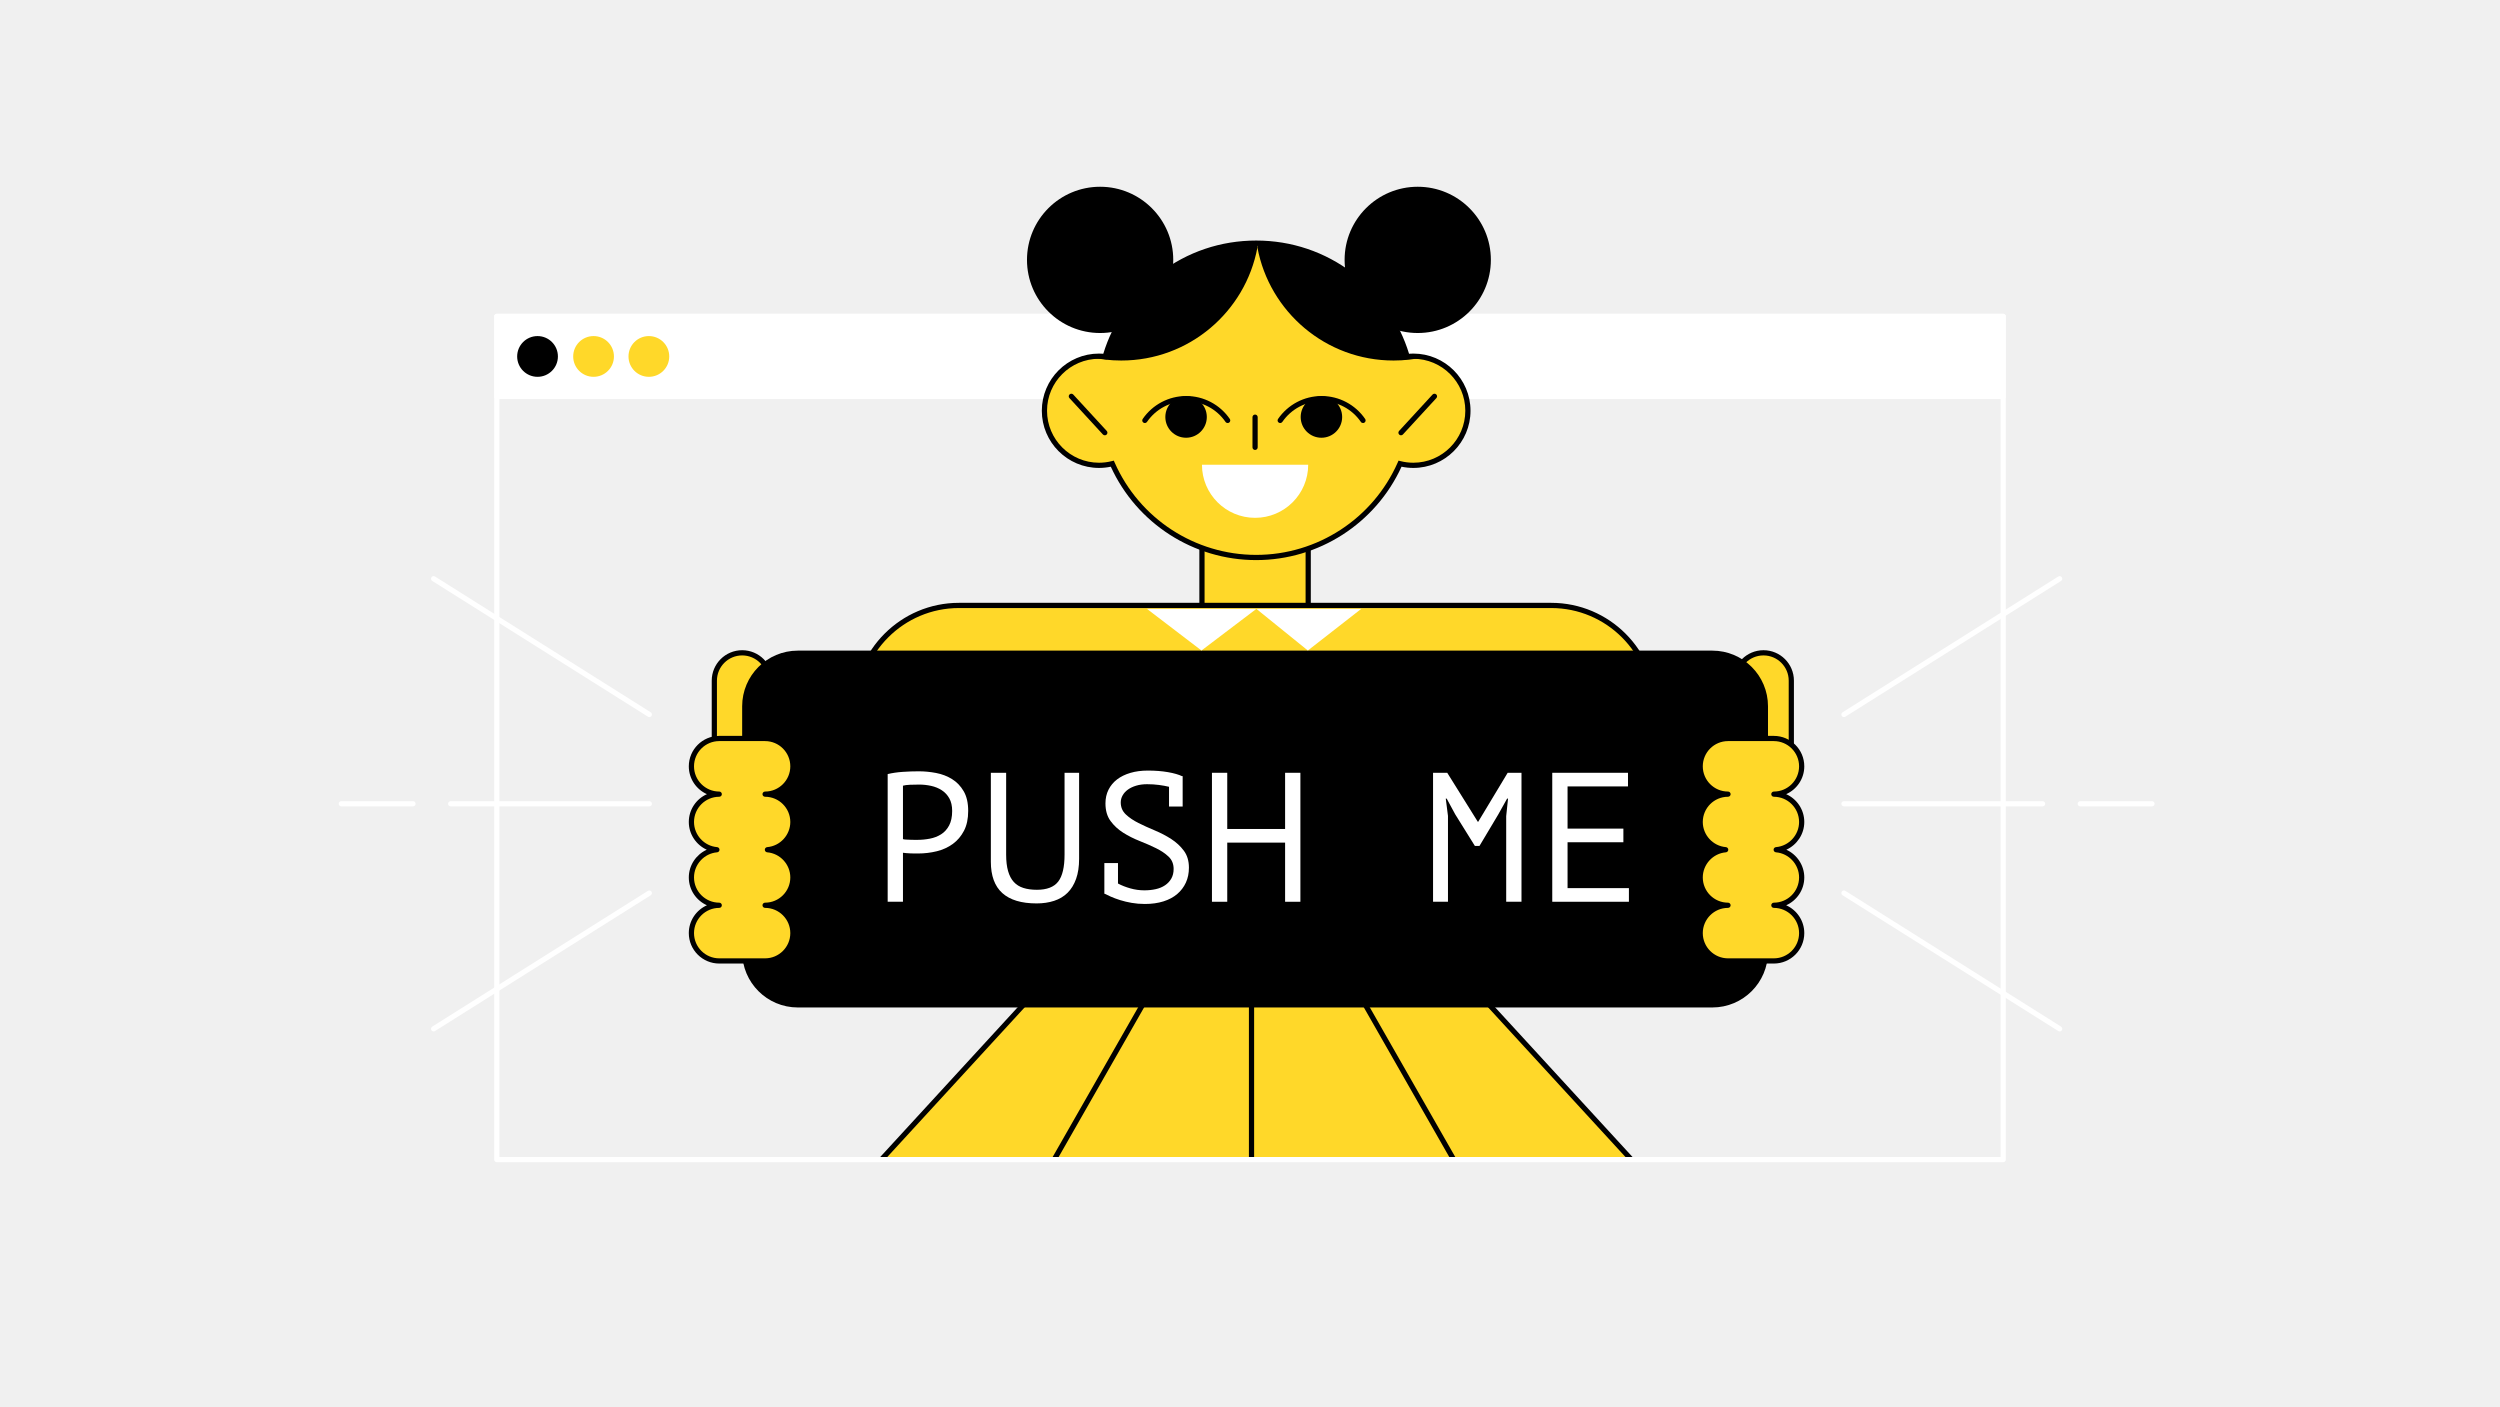
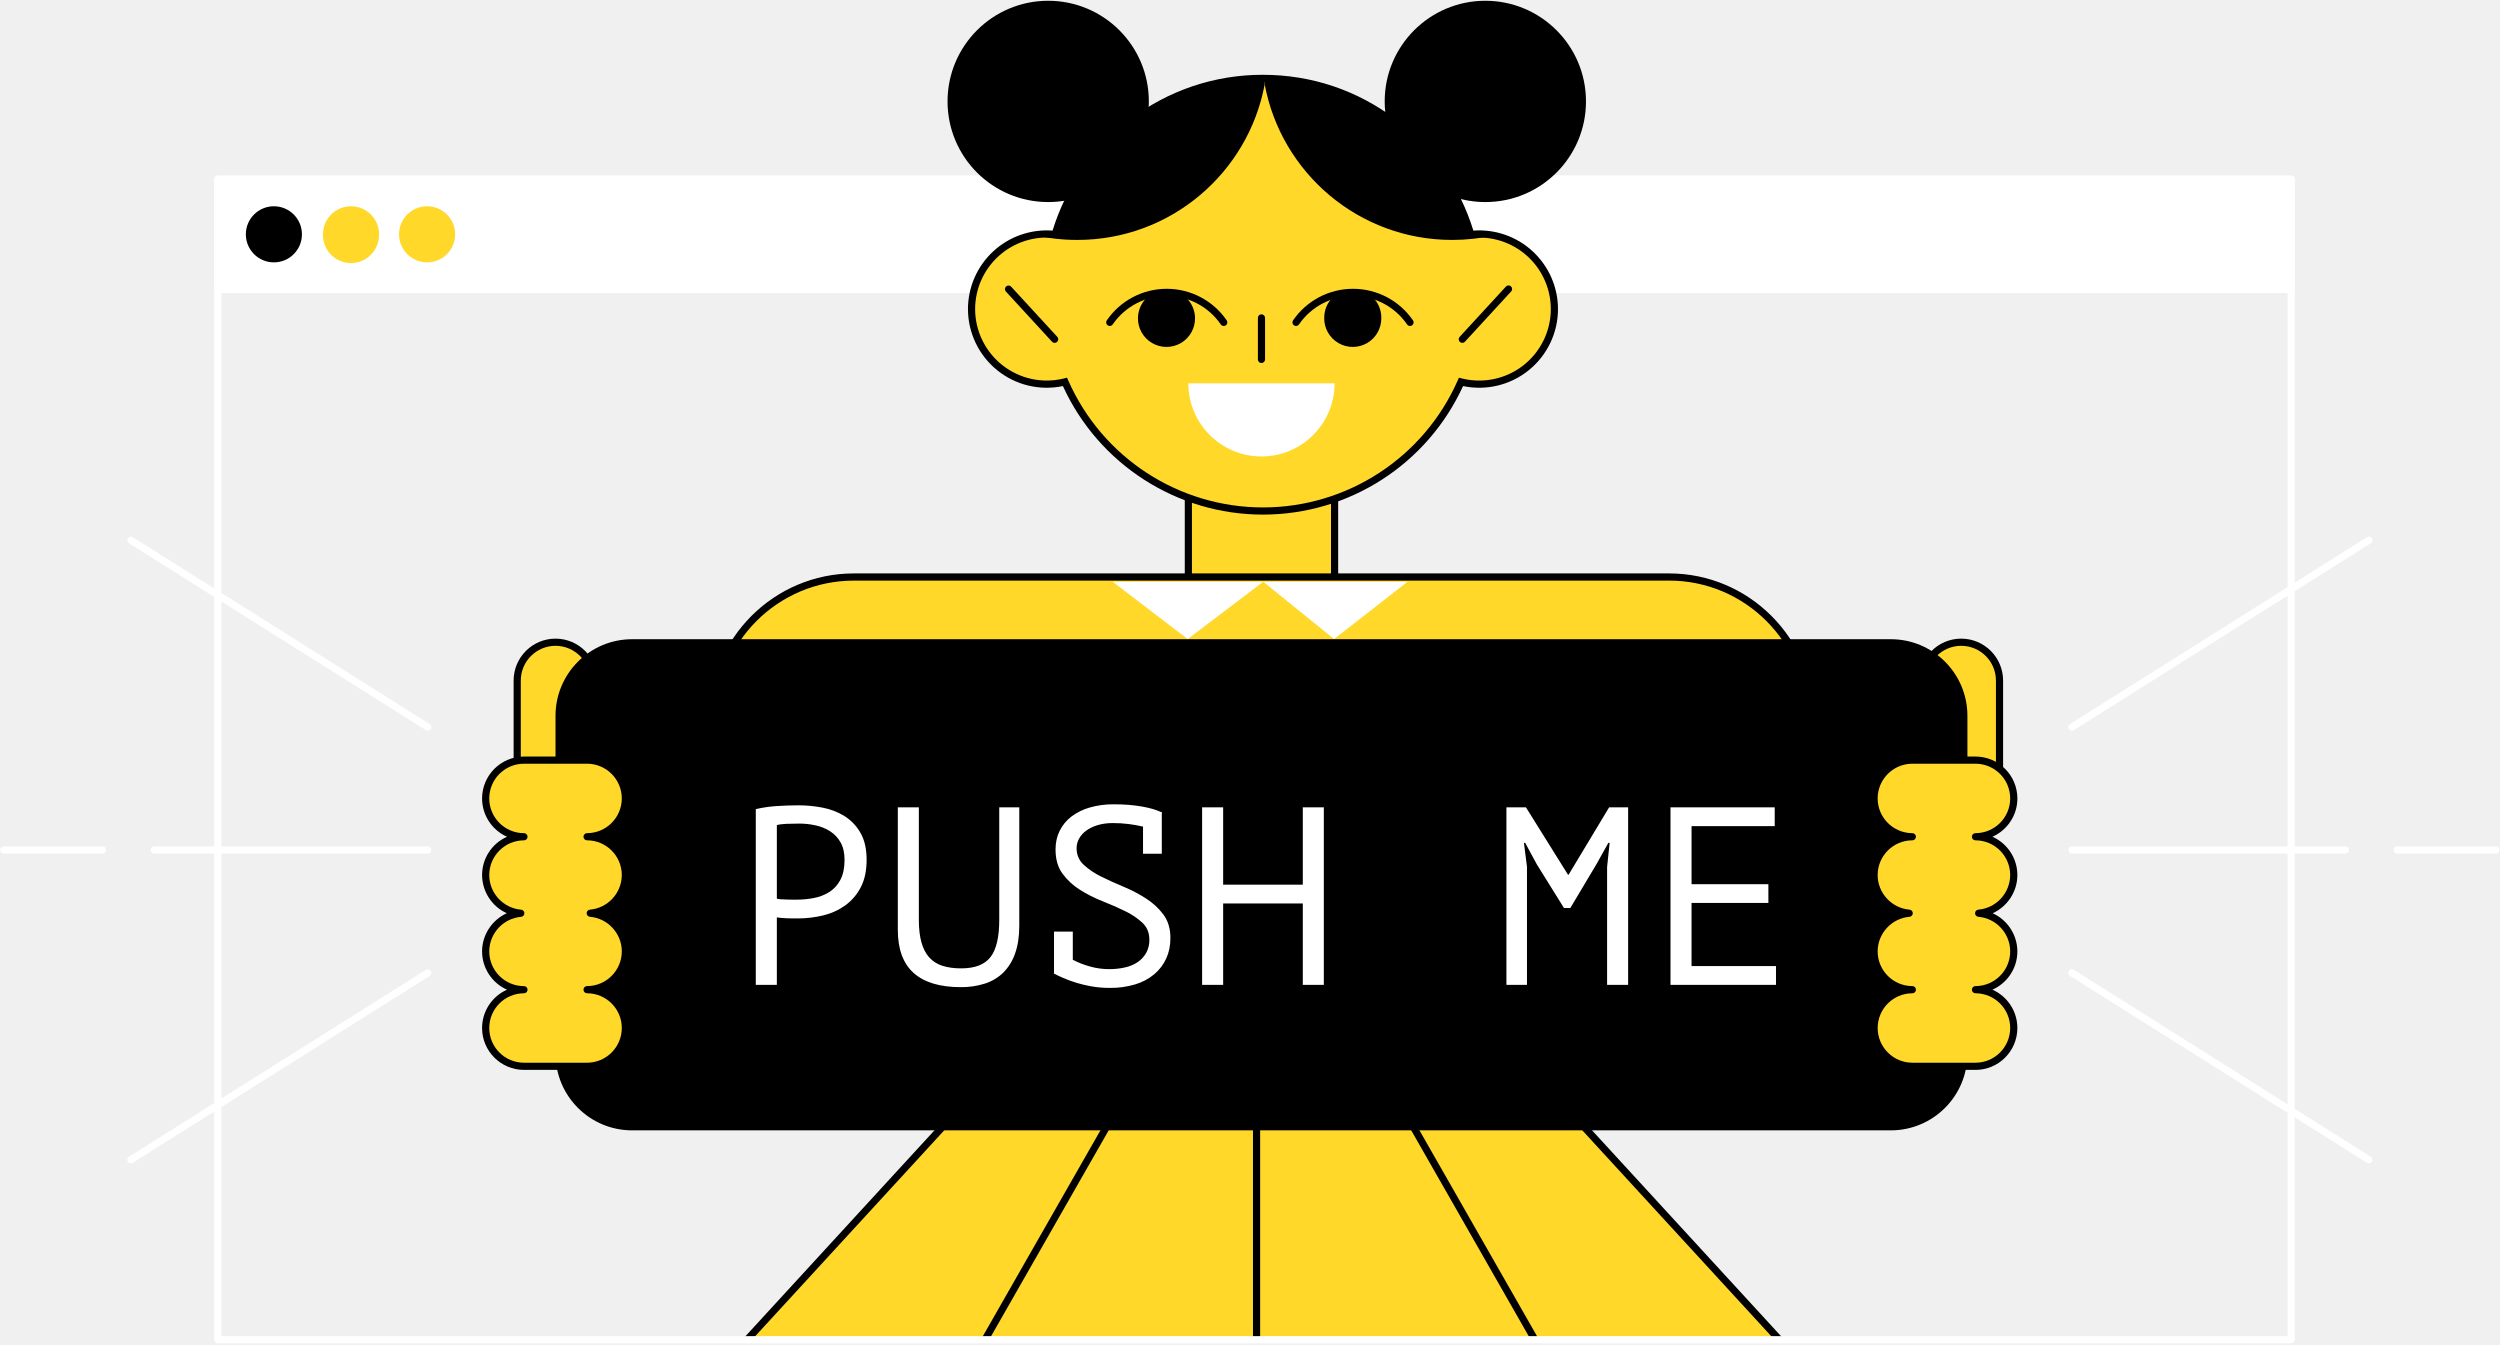
- <svg xmlns="http://www.w3.org/2000/svg" xmlns:xlink="http://www.w3.org/1999/xlink" version="1.1" id="Layer_1" x="0px" y="0px" width="1920px" height="1080px" viewBox="0 0 1920 1080" enable-background="new 0 0 1920 1080" xml:space="preserve">
+ <svg xmlns="http://www.w3.org/2000/svg" viewBox="0 0 1395 750">
+   <path fill="#ffd829" d="M992.9 747.57 882.58 627.38H527.22l-110.34 120.2" />
+   <path d="M991.43 748.93 881.7 629.39H528.1L418.35 748.92l-2.94-2.7 110.93-120.85h357.1l110.94 120.84Z" />
+   <path fill="#ddf6c5" d="m618.23 627.38-68.64 120.2" />
+   <path d="m616.53 626.37 3.47 1.98-68.65 120.18-3.47-1.98Z" />
+   <path fill="#ddf6c5" d="m787.9 627.38 68.64 120.2" />
+   <path d="m789.59 626.4 68.64 120.2-3.48 1.99-68.63-120.2ZM699.16 627.38h4v120.2h-4Z" />
+   <path fill="#ffd829" d="M663.1 249.05h81.6v84.24h-81.6Z" />
+   <path d="M746.7 335.3h-85.6v-88.25h85.6Zm-81.6-4h77.6v-80.25h-77.6Z" />
+   <path fill="#ffd829" d="M1010.14 459.44a78.8 78.8 0 0 1-78.8 78.8H476.46a78.8 78.8 0 0 1-78.8-78.8v-58.67a78.8 78.8 0 0 1 78.8-78.8h454.9a78.8 78.8 0 0 1 78.8 78.8Z" />
+   <path d="M931.35 540.24h-454.9c-44.55 0-80.8-36.25-80.8-80.8v-58.67c0-44.55 36.25-80.8 80.8-80.8h454.9c44.55 0 80.8 36.25 80.8 80.8v58.67c0 44.55-36.25 80.8-80.8 80.8Zm-454.9-216.26c-42.34 0-76.8 34.45-76.8 76.8v58.66c0 42.35 34.46 76.8 76.8 76.8h454.9c42.35 0 76.8-34.45 76.8-76.8v-58.67c0-42.34-34.45-76.8-76.8-76.8Z" />
  <g>
+     <path fill="#ffd829" d="M331.35 431.7v-51.96a21.37 21.37 0 1 0-42.75 0v51.97a21.38 21.38 0 0 0 42.75 0Z" />
+     <path d="M309.98 455.08a23.4 23.4 0 0 1-23.38-23.37v-51.97a23.4 23.4 0 0 1 23.38-23.38 23.4 23.4 0 0 1 23.37 23.38v51.97a23.4 23.4 0 0 1-23.37 23.37Zm0-94.72a19.4 19.4 0 0 0-19.38 19.38v51.97a19.4 19.4 0 0 0 19.38 19.37 19.4 19.4 0 0 0 19.37-19.37v-51.97a19.4 19.4 0 0 0-19.37-19.38Z" />
+   </g>
+   <g>
+     <path fill="#fff" d="M1278.47 749.57H121.53a2 2 0 0 1-2-2V100.01c0-1.1.9-2 2-2h1156.94a2 2 0 0 1 2 2v647.56a2 2 0 0 1-2 2Zm-1154.94-4h1152.94V102.01H123.53Z" />
+     <g fill="#fff">
+       <path d="M121.53 100h1156.94v61.5H121.53Z" />
+       <path d="M1278.47 163.5H121.53a2 2 0 0 1-2-2V100c0-1.1.9-2 2-2h1156.94a2 2 0 0 1 2 2v61.5a2 2 0 0 1-2 2Zm-1154.94-4h1152.94V102H123.53Z" />
+     </g>
+     <path d="M168.48 130.75a15.65 15.65 0 1 1-31.3 0 15.65 15.65 0 0 1 31.3 0Z" />
+     <path fill="#ffd829" d="M211.5 130.75a15.65 15.65 0 1 1-31.29 0 15.65 15.65 0 0 1 31.3 0ZM253.98 130.75a15.65 15.65 0 1 1-31.3 0 15.65 15.65 0 0 1 31.3 0Z" />
+   </g>
+   <g>
+     <path fill="#ffd829" d="M1115.73 431.7v-51.96a21.37 21.37 0 1 0-42.75 0v51.97a21.38 21.38 0 0 0 42.75 0Z" />
+     <path d="M1094.36 455.08a23.4 23.4 0 0 1-23.38-23.37v-51.97a23.4 23.4 0 0 1 23.38-23.38 23.4 23.4 0 0 1 23.37 23.38v51.97a23.4 23.4 0 0 1-23.37 23.37Zm0-94.72a19.4 19.4 0 0 0-19.38 19.38v51.97a19.4 19.4 0 0 0 19.38 19.37 19.4 19.4 0 0 0 19.37-19.37v-51.97a19.4 19.4 0 0 0-19.37-19.38Z" />
+   </g>
+   <g>
+     <path d="M1097.82 587.99a42.75 42.75 0 0 1-42.75 42.75H352.73a42.75 42.75 0 0 1-42.75-42.75V399.44a42.75 42.75 0 0 1 42.75-42.76h702.34a42.75 42.75 0 0 1 42.75 42.76Z" />
+   </g>
+   <g fill="#fff">
+     <path d="M421.73 451.49a71.3 71.3 0 0 1 11.6-1.7c4.16-.28 8.26-.42 12.32-.42 4.34 0 8.75.42 13.23 1.27 4.48.85 8.56 2.4 12.24 4.67a26.28 26.28 0 0 1 8.98 9.34c2.31 3.96 3.47 9.01 3.47 15.14 0 6.04-1.08 11.13-3.25 15.28a28.64 28.64 0 0 1-8.64 10.12 34.94 34.94 0 0 1-12.3 5.6 59.93 59.93 0 0 1-14.3 1.69h-2.33a81.67 81.67 0 0 1-6.87-.28 23.4 23.4 0 0 1-2.4-.29v37.64h-11.75V451.5Zm24.25 8.07c-2.47 0-4.83.04-7.1.14-2.28.1-4.08.33-5.4.7v41.04c.47.2 1.23.3 2.27.36l3.27.14c1.13.05 2.22.07 3.27.07h2.27c3.22 0 6.41-.3 9.58-.92a24.88 24.88 0 0 0 8.6-3.33 17.6 17.6 0 0 0 6.18-6.79c1.56-2.92 2.34-6.65 2.34-11.18 0-3.87-.73-7.1-2.2-9.7a17.58 17.58 0 0 0-5.82-6.22 24.6 24.6 0 0 0-8.17-3.32c-3.03-.66-6.06-1-9.1-1ZM557.58 450.5h11.18v66.08c0 5.94-.78 11.09-2.33 15.43a27.96 27.96 0 0 1-6.57 10.68 25.86 25.86 0 0 1-10.3 6.16 43.1 43.1 0 0 1-13.42 1.98c-11.68 0-20.46-2.64-26.34-7.93-5.88-5.28-8.82-13.3-8.82-24.05V450.5h11.74v62.83c0 5 .5 9.22 1.49 12.66.99 3.45 2.45 6.23 4.38 8.35a16.47 16.47 0 0 0 7.36 4.6c2.97.94 6.44 1.41 10.4 1.41 7.64 0 13.09-2.1 16.35-6.3 3.25-4.19 4.88-11.1 4.88-20.72ZM598.61 535.54a47.3 47.3 0 0 0 9.55 3.75c3.54 1 7.1 1.49 10.69 1.49 3.11 0 6.03-.3 8.77-.92 2.74-.61 5.12-1.6 7.15-2.97a15.27 15.27 0 0 0 4.8-5.17 14.65 14.65 0 0 0 1.78-7.36c0-3.86-1.3-7.02-3.9-9.48a38.75 38.75 0 0 0-9.69-6.5 179.91 179.91 0 0 0-12.6-5.52 74.63 74.63 0 0 1-12.58-6.37 35.27 35.27 0 0 1-9.7-8.99c-2.6-3.54-3.89-8.04-3.89-13.51 0-3.87.78-7.36 2.34-10.47a22.65 22.65 0 0 1 6.57-7.93 31.07 31.07 0 0 1 10.26-5.02 47.3 47.3 0 0 1 13.38-1.77c5.66 0 10.8.4 15.42 1.2 4.62.8 8.3 1.87 11.04 3.19l.28-.14v.28h.14l-.14.42v22.64h-10.47v-15.14a77.62 77.62 0 0 0-7.78-1.41 69.02 69.02 0 0 0-9.06-.57c-3.11 0-5.92.38-8.42 1.13-2.5.76-4.62 1.77-6.37 3.05a13.8 13.8 0 0 0-4.03 4.45 10.9 10.9 0 0 0-1.41 5.38c0 3.68 1.3 6.75 3.89 9.2a39.98 39.98 0 0 0 9.69 6.58c3.87 1.93 8.07 3.84 12.6 5.73a79.63 79.63 0 0 1 12.59 6.58c3.87 2.5 7.1 5.5 9.7 8.98 2.58 3.5 3.88 7.84 3.88 13.02 0 4.25-.77 8.07-2.33 11.47a25.2 25.2 0 0 1-6.65 8.77 29.98 29.98 0 0 1-10.61 5.66 47.35 47.35 0 0 1-14.23 1.98c-3.58 0-6.98-.28-10.18-.85a69.39 69.39 0 0 1-16.07-4.81 75.52 75.52 0 0 1-5.02-2.4l.14-.43v-22.92h10.48v15.7ZM726.96 504.13h-44.44v45.42h-11.74V450.5h11.74v43.16h44.44V450.5h11.74v99.05h-11.74ZM896.76 483.75l1.42-13.44h-.71l-6.8 12.17-14.43 24.2h-3.53l-15.15-24.34-6.5-12.03h-.71l1.7 13.3v65.94h-11.47V450.5h10.9l23.49 37.64h.28l22.64-37.64h10.61v99.05h-11.74v-65.8ZM932.14 450.5h58.15v10.47h-46.4v32.4h42.87v10.48h-42.88v35.23H991v10.47h-58.86Z" />
+   </g>
+   <g>
+     <path fill="#ffd829" d="M348.96 488.29c0-11.8-9.57-21.38-21.38-21.38a21.38 21.38 0 0 0 0-42.75h-35.2a21.38 21.38 0 1 0 0 42.75 21.37 21.37 0 0 0-1.8 42.67 21.37 21.37 0 0 0 1.8 42.67 21.38 21.38 0 0 0 0 42.75h35.2a21.37 21.37 0 0 0 0-42.75 21.37 21.37 0 0 0 1.8-42.67 21.37 21.37 0 0 0 19.58-21.3Z" />
+     <path d="M327.58 597h-35.2A23.4 23.4 0 0 1 269 573.63a23.4 23.4 0 0 1 13.92-21.38A23.41 23.41 0 0 1 269 530.88c0-9.35 5.65-17.6 13.78-21.3a23.53 23.53 0 0 1-13.78-21.3 23.4 23.4 0 0 1 13.92-21.37A23.41 23.41 0 0 1 269 445.54a23.4 23.4 0 0 1 23.38-23.38h35.2a23.4 23.4 0 0 1 23.38 23.38c0 9.52-5.73 17.73-13.92 21.37a23.41 23.41 0 0 1 13.92 21.38c0 9.34-5.65 17.59-13.78 21.3a23.53 23.53 0 0 1 13.78 21.29c0 9.52-5.73 17.73-13.92 21.37a23.41 23.41 0 0 1 13.92 21.38A23.4 23.4 0 0 1 327.58 597Zm-33.2-44.75a2 2 0 0 1-2 2A19.4 19.4 0 0 0 273 573.63 19.4 19.4 0 0 0 292.38 593h35.2a19.4 19.4 0 0 0 19.38-19.38 19.4 19.4 0 0 0-19.38-19.38 2 2 0 0 1 0-4 19.4 19.4 0 0 0 19.38-19.37c0-10-7.8-18.47-17.75-19.3a2 2 0 0 1 0-3.99 19.48 19.48 0 0 0 17.75-19.3 19.4 19.4 0 0 0-19.38-19.38 2 2 0 0 1 0-4 19.4 19.4 0 0 0 19.38-19.37 19.4 19.4 0 0 0-19.38-19.38h-35.2A19.4 19.4 0 0 0 273 445.54a19.4 19.4 0 0 0 19.38 19.37 2 2 0 0 1 0 4A19.4 19.4 0 0 0 273 488.3c0 10 7.8 18.47 17.75 19.3a2 2 0 0 1 0 3.99 19.47 19.47 0 0 0-17.75 19.3 19.4 19.4 0 0 0 19.38 19.37 2 2 0 0 1 2 2Z" />
+   </g>
+   <g>
+     <path fill="#ffd829" d="M1123.7 488.29c0-11.8-9.57-21.38-21.38-21.38a21.38 21.38 0 0 0 0-42.75h-35.2a21.37 21.37 0 1 0 0 42.75 21.37 21.37 0 0 0-1.8 42.67 21.37 21.37 0 0 0 1.8 42.67 21.38 21.38 0 0 0 0 42.75h35.2a21.37 21.37 0 0 0 0-42.75 21.37 21.37 0 0 0 1.8-42.67 21.37 21.37 0 0 0 19.58-21.3Z" />
+     <path d="M1102.32 597h-35.2a23.4 23.4 0 0 1-23.38-23.37c0-9.53 5.72-17.74 13.91-21.38a23.41 23.41 0 0 1-13.91-21.37c0-9.35 5.65-17.6 13.78-21.3a23.53 23.53 0 0 1-13.78-21.3c0-9.51 5.72-17.73 13.91-21.37a23.41 23.41 0 0 1-13.91-21.37 23.4 23.4 0 0 1 23.37-23.38h35.21a23.4 23.4 0 0 1 23.38 23.38c0 9.52-5.73 17.73-13.92 21.37a23.41 23.41 0 0 1 13.91 21.38c0 9.34-5.64 17.59-13.77 21.3a23.53 23.53 0 0 1 13.77 21.29c0 9.52-5.72 17.73-13.91 21.37a23.41 23.41 0 0 1 13.91 21.38 23.4 23.4 0 0 1-23.37 23.38Zm-33.2-44.75a2 2 0 0 1-2 2 19.4 19.4 0 0 0-19.38 19.38A19.4 19.4 0 0 0 1067.1 593h35.21a19.4 19.4 0 0 0 19.38-19.38 19.4 19.4 0 0 0-19.38-19.38 2 2 0 0 1 0-4 19.4 19.4 0 0 0 19.38-19.37c0-10-7.8-18.47-17.75-19.3a2 2 0 0 1 0-3.99 19.48 19.48 0 0 0 17.74-19.3 19.4 19.4 0 0 0-19.37-19.38 2 2 0 0 1 0-4 19.4 19.4 0 0 0 19.38-19.37 19.4 19.4 0 0 0-19.38-19.38h-35.2a19.4 19.4 0 0 0-19.38 19.38 19.4 19.4 0 0 0 19.37 19.37 2 2 0 0 1 0 4 19.4 19.4 0 0 0-19.37 19.38c0 10 7.8 18.47 17.75 19.3a2 2 0 0 1 0 3.99 19.47 19.47 0 0 0-17.75 19.3 19.4 19.4 0 0 0 19.37 19.37 2 2 0 0 1 2 2Z" />
+   </g>
+   <g>
+     <path fill="#ffd829" d="M825.45 130.55c-1.6 0-3.2.1-4.75.27-14.57-50.3-60.97-87.08-115.96-87.08-55 0-101.4 36.78-115.96 87.08a41.91 41.91 0 1 0 5.47 82.29c18.72 42.43 61.14 72.04 110.49 72.04 49.35 0 91.77-29.61 110.49-72.04a41.91 41.91 0 1 0 10.22-82.56Z" />
+     <path d="M704.74 287.15c-48.05 0-91.7-28.1-111.64-71.72a43.96 43.96 0 0 1-52.98-42.97 43.96 43.96 0 0 1 47.21-43.78 123.68 123.68 0 0 1 43.05-61.86 121.58 121.58 0 0 1 74.36-25.08c27.13 0 52.84 8.67 74.35 25.09a123.69 123.69 0 0 1 43.05 61.85 43.96 43.96 0 0 1 47.22 43.78 43.96 43.96 0 0 1-52.98 42.97 122.82 122.82 0 0 1-111.64 71.72ZM595.4 210.76l.68 1.54a118.82 118.82 0 0 0 108.66 70.85c47.02 0 89.67-27.8 108.66-70.85l.68-1.54 1.63.41a39.96 39.96 0 0 0 49.65-38.71 39.96 39.96 0 0 0-44.44-39.65l-1.68.19-.47-1.62c-7-24.2-21.96-46-42.1-61.37a117.61 117.61 0 0 0-71.93-24.27A117.6 117.6 0 0 0 632.81 70a119.6 119.6 0 0 0-42.1 61.37l-.48 1.62-1.67-.19a39.96 39.96 0 0 0-44.44 39.65 39.96 39.96 0 0 0 49.65 38.71Z" />
+     <path fill="#ddf6c5" d="m562.8 161.37 25.7 27.94" />
+     <path d="M588.5 191.31a2 2 0 0 1-1.47-.64l-25.7-27.94a2 2 0 1 1 2.94-2.71l25.7 27.94a2 2 0 0 1-1.47 3.35Z" />
+     <path fill="#ddf6c5" d="m841.67 161.37-25.7 27.94" />
+     <path d="M815.97 191.31a2 2 0 0 1-1.48-3.35l25.71-27.94a2 2 0 1 1 2.94 2.7l-25.7 27.95a2 2 0 0 1-1.48.64Z" />
    <g>
-       <g>
-         <g>
-           <polyline fill="#FFD829" points="1252.906,890.573 1142.568,770.385 968.624,770.385 961.165,770.385 787.221,770.385       676.882,890.573     " />
-           <polygon points="1251.433,891.926 1141.689,772.385 788.1,772.385 678.355,891.926 675.409,889.221 786.342,768.385       1143.447,768.385 1254.38,889.221     " />
-         </g>
-         <g>
-           <line fill="#DDF6C5" x1="878.234" y1="770.385" x2="809.594" y2="890.573" />
-           <rect x="841.914" y="761.275" transform="matrix(0.8683 0.496 -0.496 0.8683 523.0864 -309.2385)" width="4" height="138.408" />
-         </g>
-         <g>
-           <line fill="#DDF6C5" x1="1047.897" y1="770.385" x2="1116.536" y2="890.573" />
-           <rect x="1013.013" y="828.479" transform="matrix(0.4959 0.8684 -0.8684 0.4959 1266.688 -521.1345)" width="138.407" height="4" />
-         </g>
-         <g>
-           <rect x="959.165" y="770.385" width="4" height="120.188" />
-         </g>
-       </g>
-       <g>
-         <rect x="923.107" y="392.051" fill="#FFD829" width="81.588" height="84.241" />
-         <path d="M1006.695,478.292h-85.588v-88.241h85.588V478.292z M925.107,474.292h77.588v-80.241h-77.588V474.292z" />
-       </g>
-       <g>
-         <path fill="#FFD829" d="M1270.145,602.44c0,43.517-35.276,78.795-78.796,78.795H736.454c-43.518,0-78.796-35.278-78.796-78.795     v-58.668c0-43.52,35.278-78.796,78.796-78.796h454.895c43.52,0,78.796,35.276,78.796,78.796V602.44z" />
-         <path d="M1191.349,683.235H736.454c-44.551,0-80.796-36.244-80.796-80.795v-58.668c0-44.551,36.245-80.796,80.796-80.796h454.895     c44.551,0,80.796,36.245,80.796,80.796v58.668C1272.145,646.991,1235.899,683.235,1191.349,683.235z M736.454,466.977     c-42.345,0-76.796,34.451-76.796,76.796v58.668c0,42.345,34.451,76.795,76.796,76.795h454.895     c42.346,0,76.796-34.45,76.796-76.795v-58.668c0-42.345-34.45-76.796-76.796-76.796H736.454z" />
-       </g>
-       <g>
-         <path fill="#FFD829" d="M591.354,574.708v-51.973c0-11.806-9.569-21.376-21.374-21.376s-21.375,9.57-21.375,21.376v51.973     c0,11.804,9.57,21.375,21.375,21.375S591.354,586.512,591.354,574.708z" />
-         <path d="M569.98,598.083c-12.889,0-23.375-10.486-23.375-23.375v-51.973c0-12.89,10.486-23.376,23.375-23.376     c12.889,0,23.374,10.486,23.374,23.376v51.973C593.354,587.597,582.869,598.083,569.98,598.083z M569.98,503.359     c-10.684,0-19.375,8.692-19.375,19.376v51.973c0,10.684,8.691,19.375,19.375,19.375c10.683,0,19.374-8.691,19.374-19.375v-51.973     C589.354,512.051,580.664,503.359,569.98,503.359z" />
-       </g>
-       <g>
-         <g>
-           <path fill="#FFFFFF" d="M1538.466,892.573H381.534c-1.104,0-2-0.896-2-2V243.009c0-1.104,0.896-2,2-2h1156.932      c1.104,0,2,0.896,2,2v647.564C1540.466,891.678,1539.57,892.573,1538.466,892.573z M383.534,888.573h1152.932V245.009H383.534      V888.573z" />
-         </g>
-         <g>
-           <rect x="381.534" y="243.009" fill="#FFFFFF" width="1156.932" height="61.484" />
-           <path fill="#FFFFFF" d="M1538.466,306.493H381.534c-1.104,0-2-0.896-2-2v-61.484c0-1.104,0.896-2,2-2h1156.932      c1.104,0,2,0.896,2,2v61.484C1540.466,305.598,1539.57,306.493,1538.466,306.493z M383.534,302.493h1152.932v-57.484H383.534      V302.493z" />
-         </g>
-         <g>
-           <circle cx="412.829" cy="273.751" r="15.647" />
-         </g>
-         <g>
-           <circle fill="#FFD829" cx="455.859" cy="273.751" r="15.648" />
-         </g>
-         <g>
-           <circle fill="#FFD829" cx="498.33" cy="273.751" r="15.646" />
-         </g>
-       </g>
-       <g>
-         <path fill="#FFD829" d="M1375.731,574.708v-51.973c0-11.806-9.569-21.376-21.374-21.376s-21.376,9.57-21.376,21.376v51.973     c0,11.804,9.571,21.375,21.376,21.375S1375.731,586.512,1375.731,574.708z" />
-         <path d="M1354.357,598.083c-12.89,0-23.376-10.486-23.376-23.375v-51.973c0-12.89,10.486-23.376,23.376-23.376     c12.889,0,23.374,10.486,23.374,23.376v51.973C1377.731,587.597,1367.246,598.083,1354.357,598.083z M1354.357,503.359     c-10.684,0-19.376,8.692-19.376,19.376v51.973c0,10.684,8.692,19.375,19.376,19.375c10.683,0,19.374-8.691,19.374-19.375v-51.973     C1373.731,512.051,1365.04,503.359,1354.357,503.359z" />
-       </g>
-       <g>
-         <path d="M1357.821,730.987c0,23.611-19.141,42.75-42.75,42.75H612.73c-23.609,0-42.75-19.139-42.75-42.75V542.436     c0-23.613,19.141-42.754,42.75-42.754h702.341c23.609,0,42.75,19.141,42.75,42.754V730.987z" />
-       </g>
-       <g>
-         <path fill="#FFFFFF" d="M681.733,594.49c3.584-0.85,7.451-1.416,11.604-1.699c4.15-0.282,8.254-0.424,12.311-0.424     c4.338,0,8.749,0.424,13.231,1.273c4.479,0.85,8.561,2.406,12.24,4.67s6.673,5.377,8.985,9.34     c2.311,3.961,3.467,9.01,3.467,15.141c0,6.038-1.086,11.133-3.255,15.283c-2.171,4.152-5.048,7.523-8.632,10.117     c-3.586,2.596-7.69,4.457-12.311,5.59c-4.623,1.131-9.388,1.697-14.292,1.697c-0.473,0-1.251,0-2.335,0     c-1.085,0-2.218-0.021-3.396-0.07c-1.181-0.047-2.335-0.117-3.467-0.213c-1.132-0.092-1.935-0.188-2.406-0.283v37.641h-11.745     V594.49z M705.977,602.556c-2.463,0-4.829,0.048-7.102,0.142c-2.273,0.095-4.073,0.332-5.397,0.707v41.037     c0.473,0.189,1.229,0.307,2.271,0.354c1.041,0.049,2.131,0.096,3.268,0.142c1.137,0.049,2.225,0.071,3.268,0.071     c1.042,0,1.8,0,2.273,0c3.219,0,6.414-0.306,9.587-0.92c3.17-0.613,6.036-1.721,8.592-3.326c2.556-1.603,4.616-3.867,6.18-6.792     c1.561-2.923,2.344-6.651,2.344-11.179c0-3.867-0.734-7.098-2.202-9.693c-1.468-2.594-3.41-4.67-5.824-6.227     c-2.414-1.557-5.138-2.664-8.167-3.325C712.038,602.887,709.006,602.556,705.977,602.556z" />
-         <path fill="#FFFFFF" d="M817.577,593.499h11.18v66.083c0,5.943-0.779,11.086-2.33,15.424c-1.555,4.341-3.744,7.902-6.568,10.685     c-2.824,2.784-6.262,4.835-10.307,6.155c-4.049,1.32-8.52,1.98-13.415,1.98c-11.674,0-20.454-2.639-26.338-7.924     c-5.883-5.282-8.824-13.301-8.824-24.056v-68.348h11.745v62.829c0,5.001,0.495,9.222,1.486,12.664     c0.99,3.445,2.452,6.227,4.387,8.35c1.932,2.122,4.387,3.656,7.358,4.599c2.971,0.944,6.438,1.415,10.4,1.415     c7.642,0,13.089-2.098,16.345-6.297c3.254-4.197,4.881-11.108,4.881-20.73V593.499z" />
-         <path fill="#FFFFFF" d="M858.612,678.544c2.83,1.511,6.015,2.76,9.552,3.75c3.538,0.991,7.098,1.485,10.684,1.485     c3.113,0,6.036-0.305,8.773-0.92c2.735-0.611,5.116-1.602,7.146-2.971c2.027-1.367,3.63-3.089,4.811-5.165     c1.179-2.074,1.77-4.528,1.77-7.358c0-3.867-1.298-7.027-3.892-9.48c-2.596-2.453-5.826-4.621-9.693-6.51     c-3.869-1.886-8.065-3.726-12.594-5.519c-4.528-1.791-8.728-3.913-12.594-6.368c-3.87-2.451-7.1-5.447-9.693-8.985     c-2.596-3.538-3.892-8.042-3.892-13.514c0-3.867,0.778-7.358,2.335-10.472s3.75-5.753,6.58-7.924     c2.83-2.17,6.248-3.844,10.259-5.023c4.009-1.179,8.466-1.77,13.372-1.77c5.66,0,10.801,0.402,15.425,1.203     c4.621,0.803,8.3,1.863,11.037,3.184l0.283-0.141v0.283h0.142l-0.142,0.424v22.641H897.81v-15.141     c-2.359-0.566-4.952-1.037-7.783-1.416c-2.83-0.375-5.85-0.565-9.056-0.565c-3.113,0-5.921,0.378-8.42,1.132     c-2.501,0.756-4.623,1.77-6.367,3.043c-1.747,1.273-3.092,2.76-4.033,4.457c-0.944,1.698-1.415,3.491-1.415,5.377     c0,3.68,1.296,6.746,3.892,9.198c2.593,2.454,5.823,4.647,9.692,6.58c3.867,1.935,8.066,3.845,12.595,5.731     c4.528,1.888,8.725,4.081,12.594,6.58c3.867,2.5,7.098,5.496,9.693,8.984c2.593,3.492,3.891,7.832,3.891,13.02     c0,4.244-0.777,8.065-2.334,11.461c-1.557,3.396-3.774,6.322-6.651,8.773c-2.879,2.455-6.416,4.341-10.612,5.66     c-4.199,1.32-8.939,1.982-14.222,1.982c-3.586,0-6.982-0.283-10.188-0.85c-3.208-0.566-6.155-1.273-8.844-2.123     c-2.688-0.849-5.095-1.744-7.217-2.688c-2.123-0.942-3.799-1.744-5.023-2.405l0.142-0.425v-22.924h10.471V678.544z" />
-         <path fill="#FFFFFF" d="M986.957,647.13h-44.433v45.423h-11.745v-99.054h11.745v43.159h44.433v-43.159h11.745v99.054h-11.745     V647.13z" />
-         <path fill="#FFFFFF" d="M1156.761,626.753l1.415-13.442h-0.707l-6.793,12.169l-14.434,24.197h-3.537l-15.142-24.339     l-6.509-12.027h-0.708l1.698,13.301v65.941h-11.462v-99.054h10.896l23.489,37.641h0.283l22.641-37.641h10.613v99.054h-11.745     V626.753z" />
-         <path fill="#FFFFFF" d="M1192.136,593.499h58.159v10.472h-46.414v32.404h42.877v10.472h-42.877v35.235h47.122v10.471h-58.867     V593.499z" />
-       </g>
-       <g>
-         <path fill="#FFD829" d="M608.958,631.289c0-11.806-9.569-21.375-21.374-21.375c11.805,0,21.374-9.571,21.374-21.376     s-9.569-21.375-21.374-21.375h-35.206c-11.806,0-21.376,9.57-21.376,21.375s9.57,21.376,21.376,21.376     c-11.806,0-21.376,9.569-21.376,21.375c0,11.201,8.615,20.382,19.581,21.296c-10.966,0.912-19.581,10.093-19.581,21.293     c0,11.807,9.57,21.375,21.376,21.375c-11.806,0-21.376,9.572-21.376,21.375c0,11.807,9.57,21.377,21.376,21.377h35.206     c11.805,0,21.374-9.57,21.374-21.377c0-11.803-9.569-21.375-21.374-21.375c11.805,0,21.374-9.568,21.374-21.375     c0-11.2-8.615-20.381-19.58-21.293C600.343,651.671,608.958,642.49,608.958,631.289z" />
-         <path d="M587.584,740.005h-35.206c-12.89,0-23.376-10.487-23.376-23.377c0-9.524,5.726-17.736,13.917-21.375     c-8.19-3.639-13.917-11.851-13.917-21.375c0-9.345,5.649-17.591,13.78-21.294c-8.131-3.704-13.78-11.95-13.78-21.295     c0-9.524,5.726-17.736,13.917-21.375c-8.19-3.639-13.917-11.852-13.917-21.376c0-12.889,10.486-23.375,23.376-23.375h35.206     c12.889,0,23.374,10.486,23.374,23.375c0,9.524-5.726,17.737-13.916,21.376c8.19,3.639,13.916,11.851,13.916,21.375     c0,9.345-5.648,17.591-13.78,21.295c8.131,3.703,13.78,11.949,13.78,21.294c0,9.524-5.726,17.736-13.916,21.375     c8.19,3.639,13.916,11.851,13.916,21.375C610.958,729.518,600.473,740.005,587.584,740.005z M554.378,695.253     c0,1.104-0.896,2-2,2c-10.684,0-19.376,8.691-19.376,19.375c0,10.685,8.692,19.377,19.376,19.377h35.206     c10.683,0,19.374-8.692,19.374-19.377c0-10.684-8.691-19.375-19.374-19.375c-1.104,0-2-0.896-2-2s0.896-2,2-2     c10.683,0,19.374-8.691,19.374-19.375c0-9.994-7.795-18.472-17.746-19.3c-1.037-0.086-1.834-0.953-1.834-1.993     s0.797-1.906,1.834-1.993c9.951-0.829,17.746-9.309,17.746-19.303c0-10.684-8.691-19.375-19.374-19.375c-1.104,0-2-0.896-2-2     s0.896-2,2-2c10.683,0,19.374-8.692,19.374-19.376s-8.691-19.375-19.374-19.375h-35.206c-10.684,0-19.376,8.691-19.376,19.375     s8.692,19.376,19.376,19.376c1.104,0,2,0.896,2,2s-0.896,2-2,2c-10.684,0-19.376,8.691-19.376,19.375     c0,9.994,7.795,18.474,17.747,19.303c1.037,0.087,1.834,0.953,1.834,1.993s-0.797,1.907-1.834,1.993     c-9.952,0.828-17.747,9.306-17.747,19.3c0,10.684,8.692,19.375,19.376,19.375C553.482,693.253,554.378,694.148,554.378,695.253z" />
-       </g>
-       <g>
-         <path fill="#FFD829" d="M1383.695,631.289c0-11.806-9.569-21.375-21.374-21.375c11.805,0,21.374-9.571,21.374-21.376     s-9.569-21.375-21.374-21.375h-35.207c-11.807,0-21.375,9.57-21.375,21.375s9.568,21.376,21.375,21.376     c-11.807,0-21.375,9.569-21.375,21.375c0,11.201,8.617,20.382,19.581,21.296c-10.964,0.912-19.581,10.093-19.581,21.293     c0,11.807,9.568,21.375,21.375,21.375c-11.807,0-21.375,9.572-21.375,21.375c0,11.807,9.568,21.377,21.375,21.377h35.207     c11.805,0,21.374-9.57,21.374-21.377c0-11.803-9.569-21.375-21.374-21.375c11.805,0,21.374-9.568,21.374-21.375     c0-11.2-8.616-20.381-19.579-21.293C1375.079,651.671,1383.695,642.49,1383.695,631.289z" />
-         <path d="M1362.321,740.005h-35.207c-12.889,0-23.375-10.487-23.375-23.377c0-9.524,5.726-17.736,13.916-21.375     c-8.19-3.639-13.916-11.851-13.916-21.375c0-9.345,5.649-17.591,13.78-21.294c-8.131-3.704-13.78-11.95-13.78-21.295     c0-9.524,5.726-17.736,13.916-21.375c-8.19-3.639-13.916-11.852-13.916-21.376c0-12.889,10.486-23.375,23.375-23.375h35.207     c12.889,0,23.374,10.486,23.374,23.375c0,9.524-5.726,17.737-13.915,21.376c8.189,3.639,13.915,11.851,13.915,21.375     c0,9.345-5.648,17.591-13.779,21.295c8.131,3.703,13.779,11.949,13.779,21.294c0,9.524-5.726,17.736-13.915,21.375     c8.189,3.639,13.915,11.851,13.915,21.375C1385.695,729.518,1375.21,740.005,1362.321,740.005z M1329.114,695.253     c0,1.104-0.896,2-2,2c-10.684,0-19.375,8.691-19.375,19.375c0,10.685,8.691,19.377,19.375,19.377h35.207     c10.683,0,19.374-8.692,19.374-19.377c0-10.684-8.691-19.375-19.374-19.375c-1.104,0-2-0.896-2-2s0.896-2,2-2     c10.683,0,19.374-8.691,19.374-19.375c0-9.994-7.795-18.472-17.745-19.3c-1.036-0.086-1.834-0.953-1.834-1.993     s0.797-1.906,1.834-1.993c9.95-0.829,17.745-9.309,17.745-19.303c0-10.684-8.691-19.375-19.374-19.375c-1.104,0-2-0.896-2-2     s0.896-2,2-2c10.683,0,19.374-8.692,19.374-19.376s-8.691-19.375-19.374-19.375h-35.207c-10.684,0-19.375,8.691-19.375,19.375     s8.691,19.376,19.375,19.376c1.104,0,2,0.896,2,2s-0.896,2-2,2c-10.684,0-19.375,8.691-19.375,19.375     c0,9.994,7.796,18.473,17.747,19.303c1.037,0.087,1.834,0.953,1.834,1.993s-0.798,1.907-1.834,1.993     c-9.952,0.828-17.747,9.306-17.747,19.3c0,10.684,8.691,19.375,19.375,19.375     C1328.219,693.253,1329.114,694.148,1329.114,695.253z" />
-       </g>
-       <g>
-         <g>
-           <g>
-             <defs>
-               <path id="SVGID_1_" d="M1085.448,273.547c-1.607,0-3.191,0.1-4.752,0.275c-14.562-50.304-60.961-87.085-115.956-87.085        s-101.396,36.781-115.957,87.085c-1.561-0.176-3.144-0.275-4.751-0.275c-23.148,0-41.913,18.766-41.913,41.912        c0,23.149,18.765,41.913,41.913,41.913c3.526,0,6.948-0.441,10.221-1.261c18.714,42.425,61.138,72.042,110.487,72.042        c49.348,0,91.771-29.617,110.486-72.042c3.271,0.819,6.694,1.261,10.222,1.261c23.147,0,41.912-18.764,41.912-41.913        C1127.36,292.312,1108.596,273.547,1085.448,273.547z" />
-             </defs>
-             <defs>
-               <path id="SVGID_2_" d="M964.74,430.153c-48.054,0-91.691-28.097-111.639-71.725c-2.981,0.627-6.024,0.944-9.069,0.944        c-24.214,0-43.913-19.699-43.913-43.913c0-24.213,19.699-43.912,43.913-43.912c1.074,0,2.18,0.043,3.302,0.129        c7.429-24.386,22.67-46.301,43.051-61.851c21.513-16.413,47.225-25.088,74.354-25.088s52.841,8.675,74.354,25.088        c20.38,15.549,35.621,37.464,43.052,61.851c1.122-0.086,2.228-0.129,3.303-0.129c24.213,0,43.912,19.699,43.912,43.912        c0,24.214-19.699,43.913-43.912,43.913c-3.046,0-6.09-0.317-9.07-0.944C1056.43,402.057,1012.793,430.153,964.74,430.153z         M855.402,353.762l0.681,1.542c18.985,43.039,61.635,70.849,108.657,70.849c47.021,0,89.671-27.81,108.656-70.849l0.681-1.542        l1.636,0.41c3.181,0.797,6.457,1.201,9.735,1.201c22.008,0,39.912-17.905,39.912-39.913c0-22.008-17.904-39.912-39.912-39.912        c-1.456,0-2.979,0.088-4.528,0.263l-1.676,0.189l-0.469-1.62c-7.008-24.207-21.962-46.002-42.108-61.373        c-20.81-15.876-45.682-24.269-71.927-24.269c-26.246,0-51.118,8.392-71.928,24.269        c-20.147,15.371-35.101,37.167-42.108,61.373l-0.469,1.62l-1.676-0.189c-1.548-0.174-3.071-0.263-4.527-0.263        c-22.008,0-39.913,17.904-39.913,39.912c0,22.008,17.905,39.913,39.913,39.913c3.277,0,6.552-0.404,9.735-1.201        L855.402,353.762z" />
-             </defs>
-             <use xlink:href="#SVGID_1_" overflow="visible" fill="#FFD829" />
-             <use xlink:href="#SVGID_2_" overflow="visible" />
-             <clipPath id="SVGID_3_">
-               <use xlink:href="#SVGID_1_" overflow="visible" />
-             </clipPath>
-             <clipPath id="SVGID_4_" clip-path="url(#SVGID_3_)">
-               <use xlink:href="#SVGID_2_" overflow="visible" />
-             </clipPath>
-           </g>
-           <g>
-             <line fill="#DDF6C5" x1="822.795" y1="304.372" x2="848.502" y2="332.314" />
-             <path d="M848.502,334.314c-0.54,0-1.078-0.217-1.472-0.646l-25.707-27.942c-0.748-0.813-0.695-2.078,0.118-2.826       c0.814-0.748,2.079-0.694,2.826,0.118l25.707,27.942c0.748,0.813,0.695,2.078-0.118,2.826       C849.472,334.14,848.986,334.314,848.502,334.314z" />
-           </g>
-           <g>
-             <line fill="#DDF6C5" x1="1101.672" y1="304.372" x2="1075.966" y2="332.314" />
-             <path d="M1075.965,334.314c-0.483,0-0.969-0.175-1.354-0.528c-0.812-0.748-0.865-2.013-0.117-2.826l25.706-27.942       c0.747-0.813,2.012-0.866,2.826-0.118c0.812,0.748,0.865,2.013,0.117,2.826l-25.706,27.942       C1077.043,334.097,1076.505,334.314,1075.965,334.314z" />
-           </g>
-         </g>
-         <g>
-           <g>
-             <circle cx="1088.82" cy="199.589" r="56.163" />
-           </g>
-           <g>
-             <circle cx="844.889" cy="199.589" r="56.163" />
-           </g>
-         </g>
-         <g>
-           <g>
-             <circle cx="910.905" cy="320.26" r="15.926" />
-           </g>
-           <g>
-             <path d="M942.854,324.894c-0.637,0-1.263-0.303-1.651-0.868c-6.834-9.955-18.108-15.897-30.158-15.897       s-23.323,5.943-30.158,15.897c-0.625,0.911-1.87,1.143-2.781,0.517c-0.911-0.625-1.142-1.87-0.517-2.781       c7.581-11.042,20.088-17.634,33.456-17.634s25.875,6.592,33.456,17.634c0.625,0.911,0.394,2.155-0.517,2.781       C943.638,324.78,943.244,324.894,942.854,324.894z" />
-           </g>
-         </g>
-         <g>
-           <g>
-             <circle cx="1014.848" cy="320.26" r="15.927" />
-           </g>
-           <g>
-             <path d="M1046.797,324.894c-0.637,0-1.263-0.303-1.65-0.868c-6.835-9.955-18.108-15.897-30.158-15.897       c-12.049,0-23.323,5.943-30.159,15.898c-0.625,0.91-1.87,1.141-2.78,0.517c-0.911-0.625-1.143-1.871-0.517-2.781       c7.582-11.042,20.089-17.633,33.456-17.633c13.368,0,25.875,6.592,33.455,17.634c0.626,0.911,0.395,2.155-0.517,2.781       C1047.581,324.78,1047.187,324.894,1046.797,324.894z" />
-           </g>
-         </g>
-         <g>
-           <line fill="#DDF6C5" x1="963.901" y1="320.38" x2="963.901" y2="343.568" />
-           <path d="M963.901,345.568c-1.104,0-2-0.896-2-2V320.38c0-1.104,0.896-2,2-2s2,0.896,2,2v23.188      C965.901,344.673,965.006,345.568,963.901,345.568z" />
-         </g>
-         <g>
-           <path fill="#FFFFFF" d="M1004.695,356.902c0,22.529-18.264,40.794-40.794,40.794c-22.529,0-40.794-18.265-40.794-40.794" />
-         </g>
-       </g>
+       <path d="M884.98 56.59a56.16 56.16 0 1 1-112.32 0 56.16 56.16 0 0 1 112.32 0ZM641.05 56.59a56.16 56.16 0 1 1-112.32 0 56.16 56.16 0 0 1 112.32 0Z" />
    </g>
    <g>
-       <polygon fill="#FFFFFF" points="964.895,467.611 922.733,499.586 880.865,467.611   " />
+       <path d="M666.83 177.26a15.93 15.93 0 1 1-31.85 0 15.93 15.93 0 0 1 31.85 0Z" />
+       <path d="M682.85 181.9a2 2 0 0 1-1.65-.87 36.58 36.58 0 0 0-60.31 0 2 2 0 1 1-3.3-2.27 40.58 40.58 0 0 1 66.91 0 2 2 0 0 1-1.65 3.13Z" />
    </g>
    <g>
-       <polygon fill="#FFFFFF" points="1045.412,467.611 1004.423,499.586 964.895,467.611   " />
+       <path d="M770.77 177.26a15.93 15.93 0 1 1-31.85 0 15.93 15.93 0 0 1 31.86 0Z" />
+       <path d="M786.8 181.9a2 2 0 0 1-1.65-.87 36.58 36.58 0 0 0-60.32 0 2 2 0 0 1-3.3-2.27 40.58 40.58 0 0 1 66.91 0 2 2 0 0 1-1.64 3.13Z" />
+     </g>
+     <g>
+       <path fill="#ddf6c5" d="M703.9 177.38v23.19" />
+       <path d="M703.9 202.57a2 2 0 0 1-2-2v-23.19a2 2 0 0 1 4 0v23.19a2 2 0 0 1-2 2Z" />
+     </g>
+     <g>
+       <path fill="#fff" d="M744.7 213.9a40.8 40.8 0 0 1-81.6 0" />
    </g>
  </g>
  <g>
-     <g>
-       <path fill="#FFFFFF" d="M498.682,550.721c-0.364,0-0.732-0.099-1.063-0.308L331.96,446.148c-0.935-0.588-1.216-1.823-0.627-2.758    c0.588-0.935,1.824-1.214,2.758-0.627l165.658,104.266c0.935,0.588,1.216,1.823,0.627,2.758    C499.996,550.39,499.346,550.721,498.682,550.721z" />
-     </g>
-     <g>
-       <path fill="#FFFFFF" d="M333.027,792.138c-0.665,0-1.314-0.331-1.695-0.935c-0.588-0.935-0.307-2.17,0.627-2.758L497.618,684.18    c0.936-0.591,2.17-0.308,2.758,0.627s0.307,2.17-0.627,2.758L334.091,791.83C333.76,792.039,333.391,792.138,333.027,792.138z" />
-     </g>
-     <g>
-       <path fill="#FFFFFF" d="M498.684,619.297H346.123c-1.104,0-2-0.896-2-2s0.896-2,2-2h152.561c1.104,0,2,0.896,2,2    S499.788,619.297,498.684,619.297z" />
-     </g>
-     <g>
-       <path fill="#FFFFFF" d="M317.192,619.297h-55.066c-1.104,0-2-0.896-2-2s0.896-2,2-2h55.066c1.104,0,2,0.896,2,2    S318.297,619.297,317.192,619.297z" />
-     </g>
+     <path fill="#fff" d="m704.9 324.61-42.17 31.98-41.87-31.98Z" />
  </g>
  <g>
-     <g>
-       <path fill="#FFFFFF" d="M1416.164,550.721c-0.665,0-1.314-0.331-1.694-0.935c-0.589-0.935-0.308-2.17,0.627-2.758l165.658-104.266    c0.936-0.587,2.17-0.307,2.758,0.627c0.589,0.935,0.308,2.17-0.627,2.758l-165.658,104.265    C1416.896,550.622,1416.528,550.721,1416.164,550.721z" />
-     </g>
-     <g>
-       <path fill="#FFFFFF" d="M1581.818,792.138c-0.364,0-0.732-0.099-1.063-0.308l-165.658-104.266    c-0.935-0.588-1.216-1.823-0.627-2.758c0.588-0.936,1.822-1.218,2.758-0.627l165.658,104.266c0.935,0.588,1.216,1.823,0.627,2.758    C1583.133,791.807,1582.482,792.138,1581.818,792.138z" />
-     </g>
-     <g>
-       <path fill="#FFFFFF" d="M1568.723,619.297h-152.561c-1.104,0-2-0.896-2-2s0.896-2,2-2h152.561c1.104,0,2,0.896,2,2    S1569.827,619.297,1568.723,619.297z" />
-     </g>
-     <g>
-       <path fill="#FFFFFF" d="M1652.719,619.297h-55.065c-1.104,0-2-0.896-2-2s0.896-2,2-2h55.065c1.104,0,2,0.896,2,2    S1653.823,619.297,1652.719,619.297z" />
-     </g>
+     <path fill="#fff" d="m785.41 324.61-40.99 31.98-39.52-31.98Z" />
  </g>
  <g>
-     <g>
-       <path fill="none" d="M965.7,190.042c-9.179,49.418-52.51,86.839-104.588,86.839c-8.286,0-16.35-0.948-24.091-2.74    c-19.809,3.337-34.902,20.561-34.902,41.317c0,23.149,18.765,41.913,41.913,41.913c3.526,0,6.948-0.441,10.221-1.261    c18.714,42.425,61.138,72.042,110.487,72.042c49.348,0,91.771-29.617,110.486-72.042c3.271,0.819,6.694,1.261,10.222,1.261    c23.147,0,41.912-18.764,41.912-41.913c0-20.385-14.557-37.365-33.842-41.128c-7.478,1.666-15.249,2.551-23.229,2.551    C1018.212,276.882,974.88,239.461,965.7,190.042z" />
-     </g>
-     <g>
-       <path d="M965.7,190.042c-0.203-1.094-0.396-2.191-0.564-3.297c-0.133,0-0.263-0.008-0.396-0.008    c-54.995,0-101.396,36.781-115.957,87.085c-1.561-0.176-3.144-0.275-4.751-0.275c-2.39,0-4.73,0.211-7.011,0.595    c7.741,1.792,15.805,2.74,24.091,2.74C913.19,276.882,956.521,239.461,965.7,190.042z" />
-     </g>
-     <g>
-       <path d="M1080.696,273.822c-14.428-49.838-60.109-86.38-114.436-87.053c-0.168,1.098-0.358,2.188-0.561,3.273    c9.18,49.418,52.512,86.839,104.59,86.839c7.979,0,15.751-0.885,23.229-2.551c-2.612-0.51-5.309-0.784-8.07-0.784    C1083.841,273.547,1082.257,273.646,1080.696,273.822z" />
-     </g>
-     <g>
-       <path d="M965.7,190.042c0.202-1.086,0.393-2.176,0.561-3.273c-0.376-0.004-0.748-0.022-1.125-0.023    C965.305,187.851,965.497,188.949,965.7,190.042z" />
-     </g>
+     <path fill="#fff" d="M238.68 407.72c-.36 0-.73-.1-1.06-.3L71.96 303.14a2 2 0 1 1 2.13-3.39l165.66 104.27a2 2 0 0 1-1.07 3.7ZM73.03 649.14a2 2 0 0 1-1.07-3.7l165.66-104.26a2 2 0 1 1 2.13 3.39L74.09 648.83c-.33.2-.7.3-1.06.3ZM238.68 476.3H86.12a2 2 0 0 1 0-4h152.56a2 2 0 0 1 0 4ZM57.2 476.3H2.12a2 2 0 0 1 0-4h55.06a2 2 0 0 1 0 4Z" />
+   </g>
+   <g>
+     <path fill="#fff" d="M1156.16 407.72a2 2 0 0 1-1.06-3.7l165.66-104.26a2 2 0 0 1 2.13 3.39L1157.23 407.4c-.33.21-.7.31-1.07.31ZM1321.82 649.14c-.37 0-.73-.1-1.06-.31L1155.1 544.56a2 2 0 1 1 2.13-3.38l165.66 104.27a2 2 0 0 1-1.07 3.69ZM1308.72 476.3h-152.56a2 2 0 0 1 0-4h152.56a2 2 0 0 1 0 4ZM1392.72 476.3h-55.07a2 2 0 0 1 0-4h55.07a2 2 0 0 1 0 4Z" />
+   </g>
+   <g>
+     <path fill="none" d="M705.7 47.04c-9.18 49.42-52.51 86.84-104.59 86.84-8.28 0-16.35-.95-24.09-2.74a41.92 41.92 0 1 0 17.23 81.97c18.72 42.42 61.14 72.04 110.49 72.04 49.35 0 91.77-29.61 110.49-72.04a41.91 41.91 0 1 0 18.3-81.78 106.7 106.7 0 0 1-23.24 2.55c-52.08 0-95.41-37.42-104.59-86.84Z" />
+     <path d="M705.7 47.04c-.2-1.1-.4-2.19-.56-3.3h-.4c-55 0-101.4 36.78-115.96 87.08a42.36 42.36 0 0 0-11.76.32c7.74 1.8 15.8 2.74 24.1 2.74 52.07 0 95.4-37.42 104.58-86.84Z" />
+     <path d="M820.7 130.82c-14.43-49.84-60.11-86.38-114.44-87.05-.17 1.1-.36 2.19-.56 3.27 9.18 49.42 52.51 86.84 104.59 86.84 7.98 0 15.75-.88 23.23-2.55a42.07 42.07 0 0 0-12.82-.5Z" />
+     <path d="M705.7 47.04c.2-1.08.4-2.17.56-3.27l-1.12-.02c.16 1.1.36 2.2.56 3.3Z" />
  </g>
</svg>
